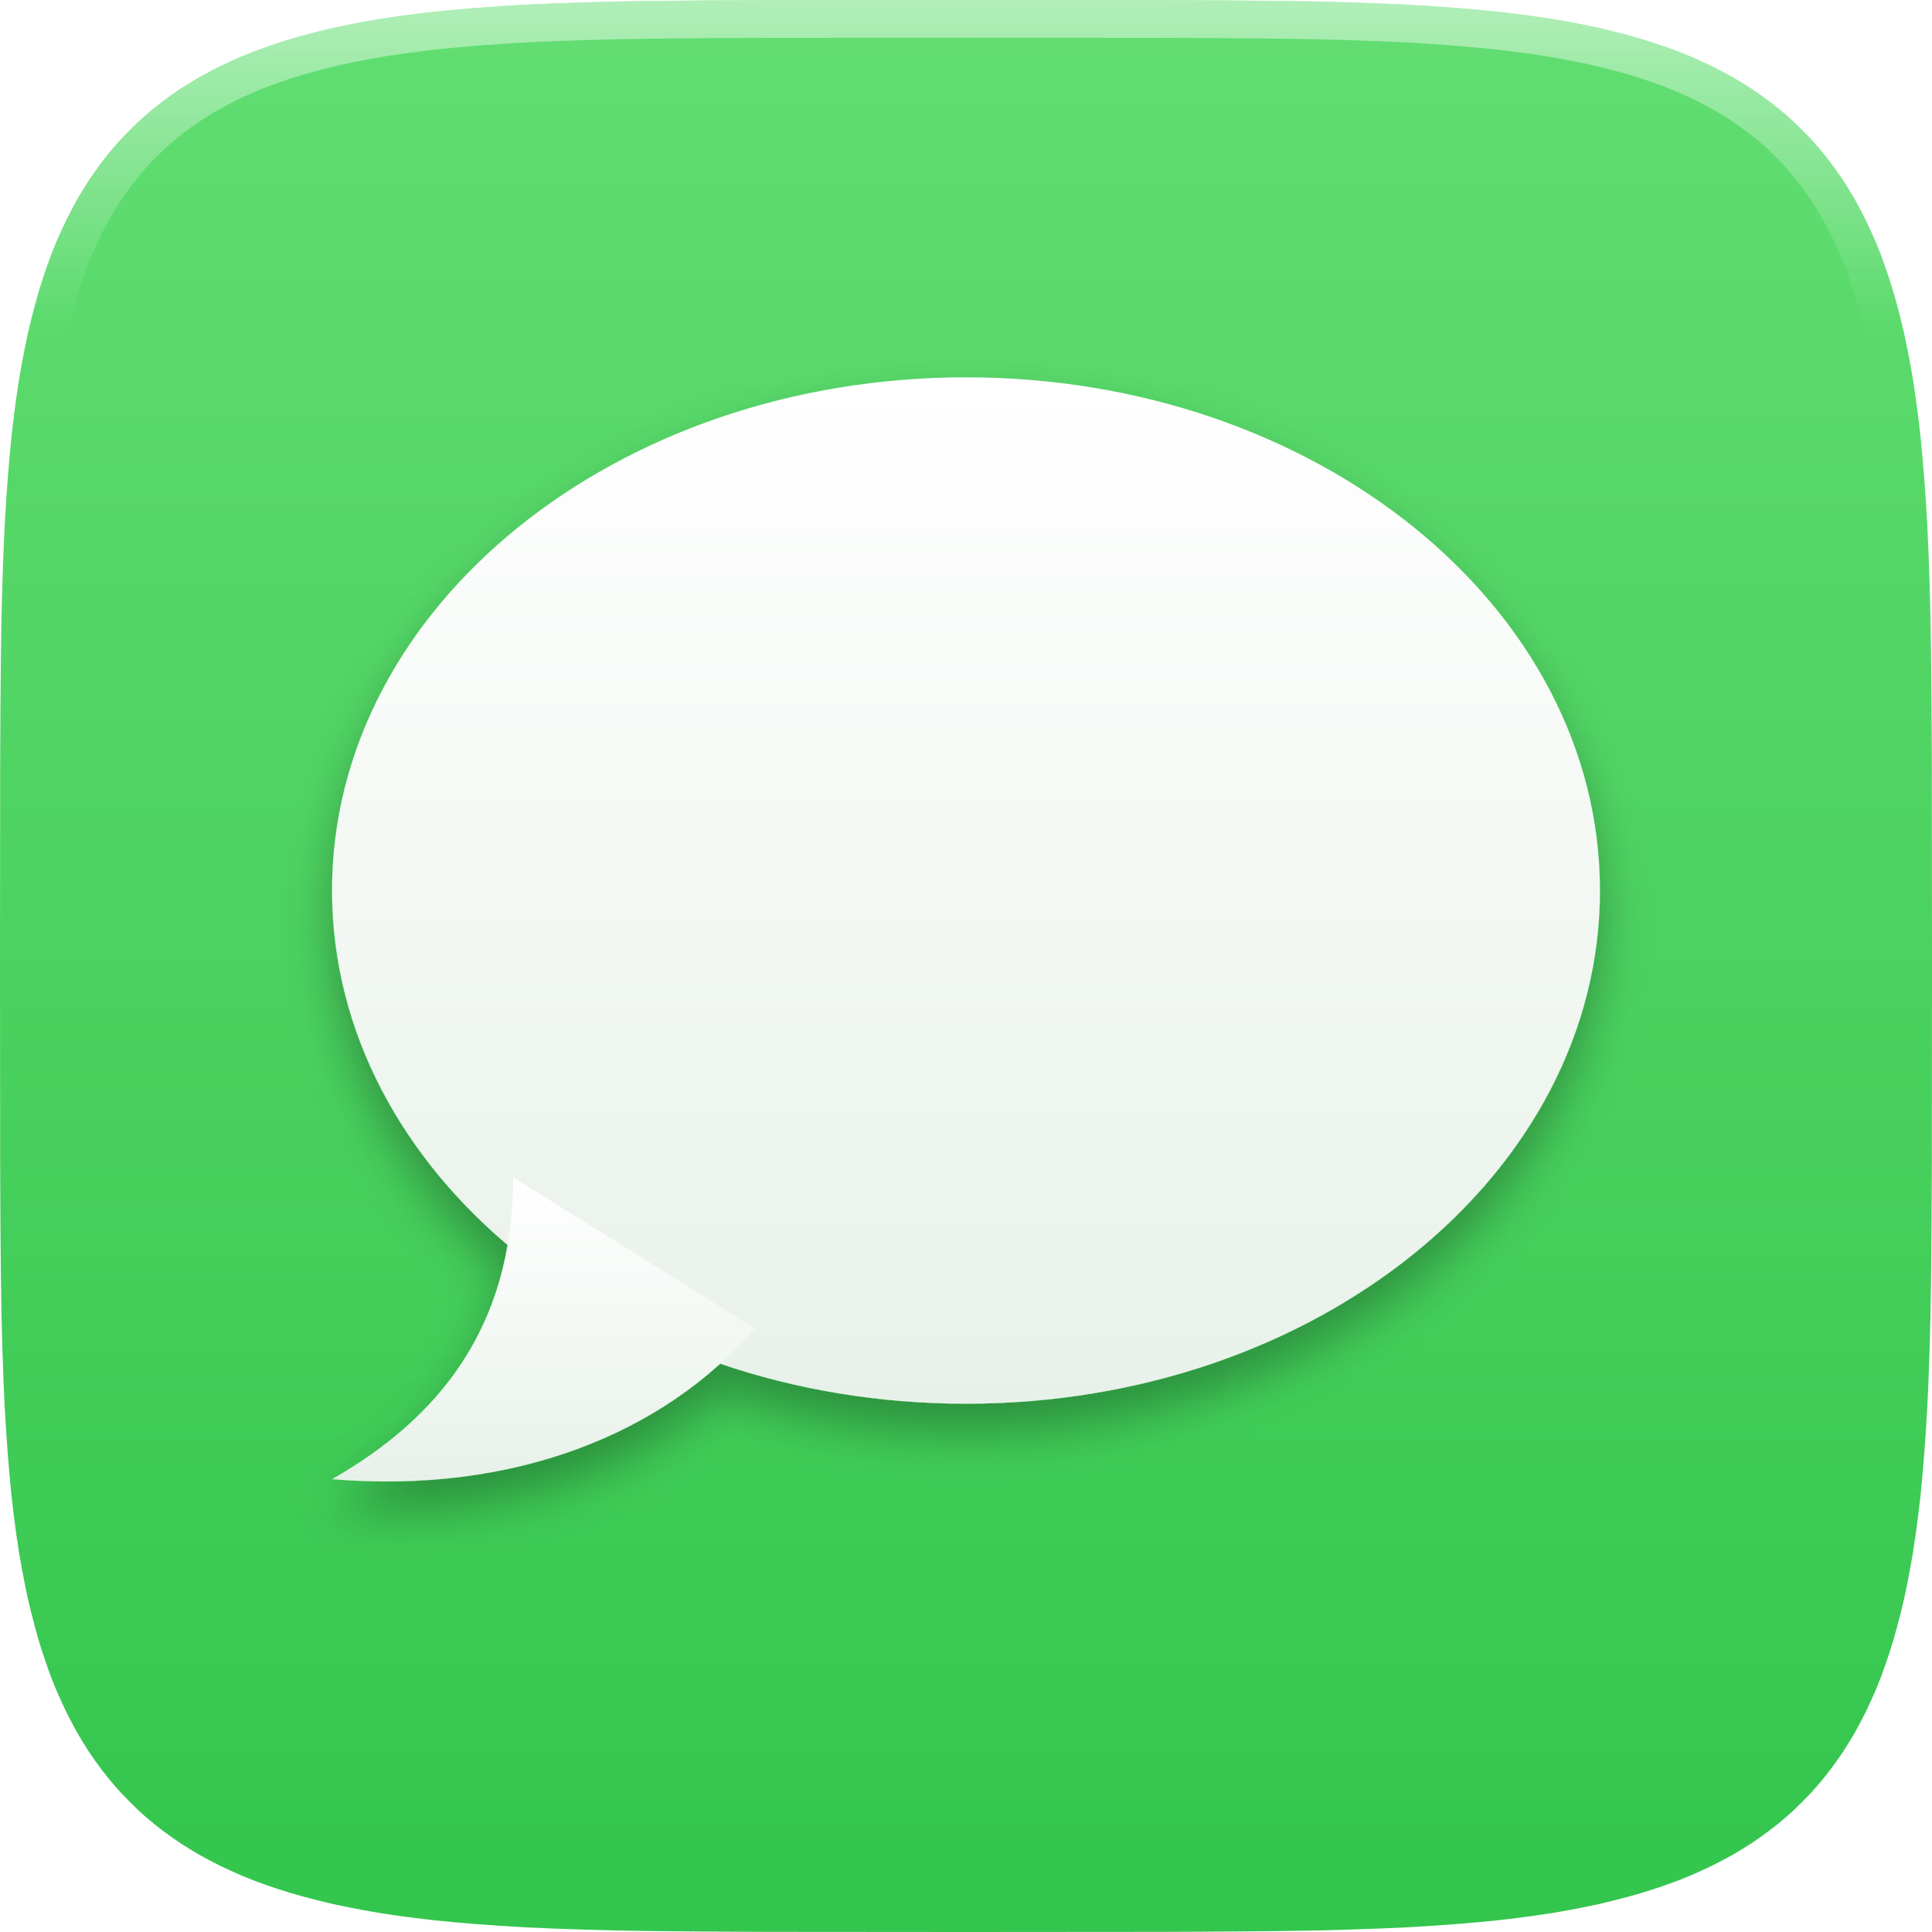
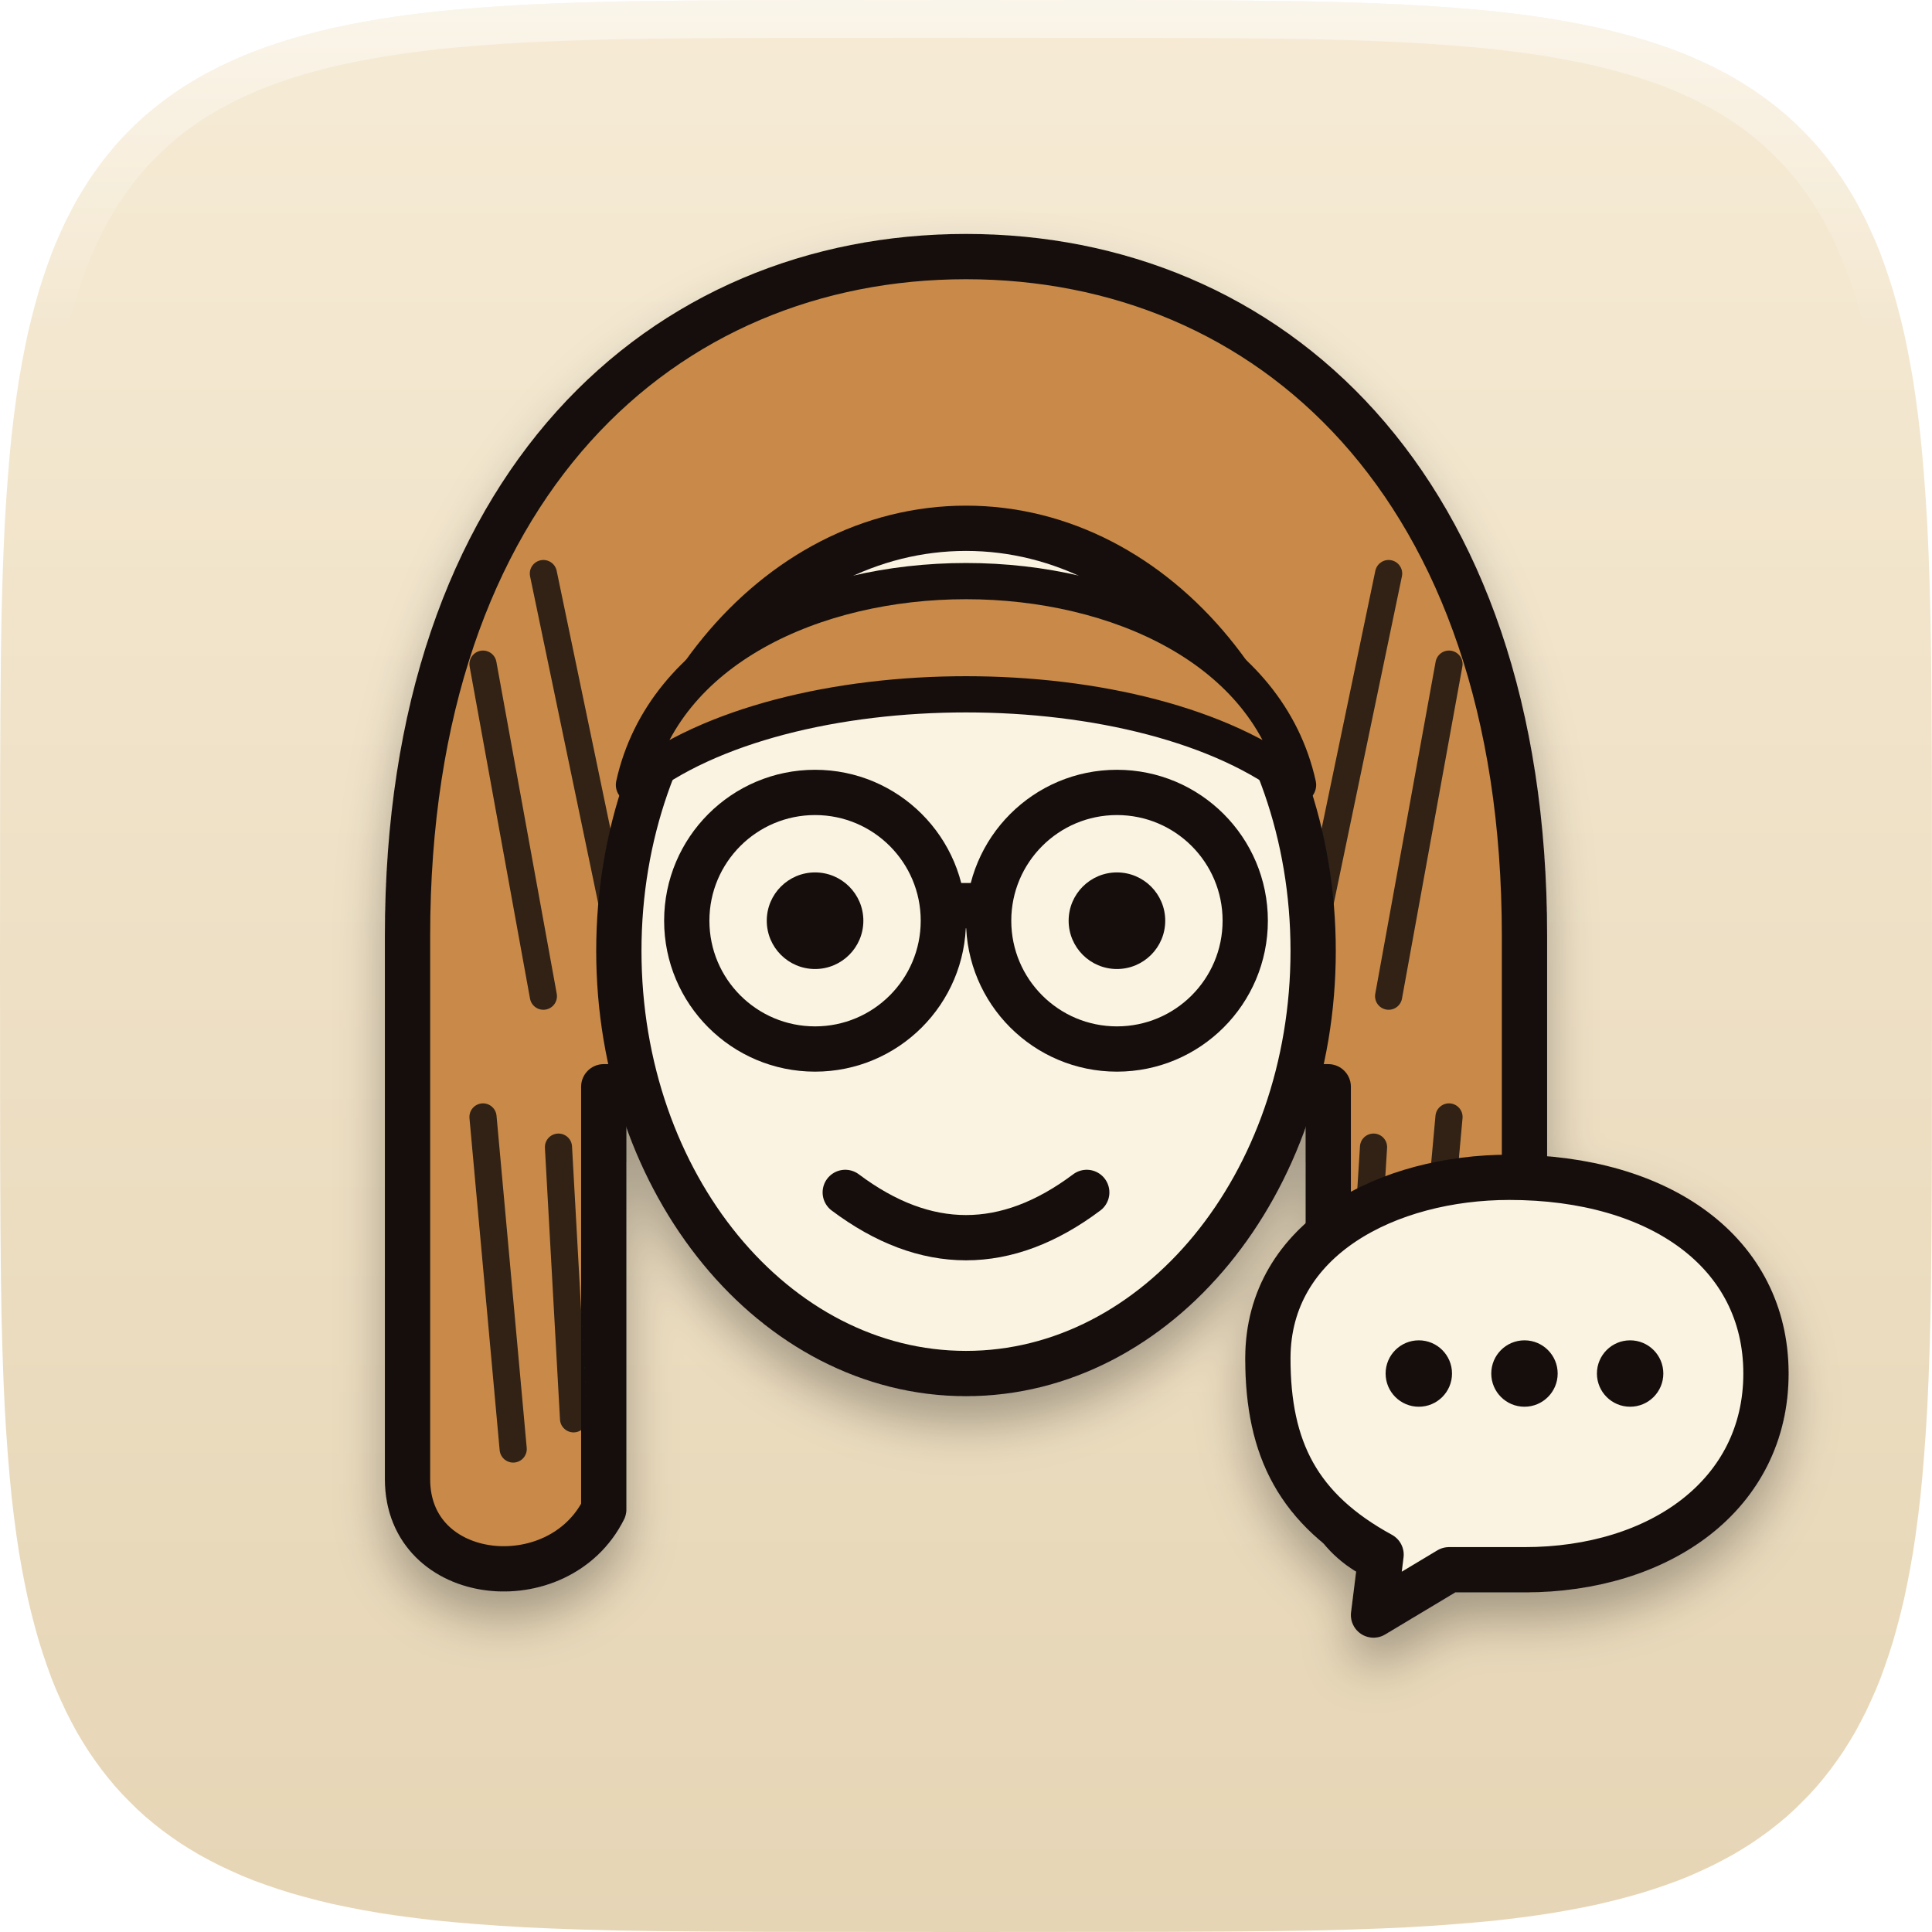
<svg xmlns="http://www.w3.org/2000/svg" width="128" height="128" viewBox="0 0 128 128">
  <defs>
    <linearGradient id="base" x1="0" y1="0" x2="0" y2="1">
-       <stop offset="0" stop-color="#62DE72" />
-       <stop offset="1" stop-color="#33C54D" />
+       <stop offset="0" stop-color="#F6EBD5" />
+       <stop offset="1" stop-color="#E6D5B5" />
    </linearGradient>
    <linearGradient id="hl" gradientUnits="userSpaceOnUse" x1="0" y1="0" x2="0" y2="22">
      <stop offset="0" stop-color="#FFFFFF" stop-opacity="0.5" />
      <stop offset="1" stop-color="#FFFFFF" stop-opacity="0" />
    </linearGradient>
    <clipPath id="tile">
      <path d="M128.00 64.00 L127.99 77.00 L127.97 81.35 L127.94 84.54 L127.90 87.15 L127.84 89.40 L127.77 91.40 L127.69 93.20 L127.59 94.86 L127.48 96.39 L127.36 97.82 L127.23 99.17 L127.08 100.44 L126.92 101.65 L126.75 102.79 L126.56 103.88 L126.36 104.93 L126.15 105.93 L125.92 106.89 L125.68 107.81 L125.43 108.70 L125.16 109.56 L124.88 110.38 L124.59 111.18 L124.28 111.95 L123.95 112.69 L123.62 113.40 L123.26 114.10 L122.90 114.77 L122.51 115.42 L122.12 116.04 L121.70 116.65 L121.27 117.24 L120.83 117.80 L120.37 118.35 L119.89 118.88 L119.39 119.39 L118.88 119.89 L118.35 120.37 L117.80 120.83 L117.24 121.27 L116.65 121.70 L116.04 122.12 L115.42 122.51 L114.77 122.90 L114.10 123.26 L113.40 123.62 L112.69 123.95 L111.95 124.28 L111.18 124.59 L110.38 124.88 L109.56 125.16 L108.70 125.43 L107.81 125.68 L106.89 125.92 L105.93 126.15 L104.93 126.36 L103.88 126.56 L102.79 126.75 L101.65 126.92 L100.44 127.08 L99.17 127.23 L97.82 127.36 L96.39 127.48 L94.86 127.59 L93.20 127.69 L91.40 127.77 L89.40 127.84 L87.15 127.90 L84.54 127.94 L81.35 127.97 L77.00 127.99 L64.00 128.00 L51.00 127.99 L46.65 127.97 L43.46 127.94 L40.85 127.90 L38.60 127.84 L36.60 127.77 L34.80 127.69 L33.14 127.59 L31.61 127.48 L30.18 127.36 L28.83 127.23 L27.56 127.08 L26.35 126.92 L25.21 126.75 L24.12 126.56 L23.07 126.36 L22.07 126.15 L21.11 125.92 L20.19 125.68 L19.30 125.43 L18.44 125.16 L17.62 124.88 L16.82 124.59 L16.05 124.28 L15.31 123.95 L14.60 123.62 L13.90 123.26 L13.23 122.90 L12.58 122.51 L11.96 122.12 L11.35 121.70 L10.76 121.27 L10.20 120.83 L9.65 120.37 L9.12 119.89 L8.61 119.39 L8.11 118.88 L7.63 118.35 L7.17 117.80 L6.73 117.24 L6.30 116.65 L5.88 116.04 L5.49 115.42 L5.10 114.77 L4.74 114.10 L4.38 113.40 L4.05 112.69 L3.72 111.95 L3.41 111.18 L3.12 110.38 L2.84 109.56 L2.57 108.70 L2.32 107.81 L2.08 106.89 L1.85 105.93 L1.64 104.93 L1.44 103.88 L1.25 102.79 L1.08 101.65 L0.92 100.44 L0.77 99.17 L0.64 97.82 L0.52 96.39 L0.41 94.86 L0.31 93.20 L0.23 91.40 L0.16 89.40 L0.10 87.15 L0.06 84.54 L0.03 81.35 L0.01 77.00 L0.00 64.00 L0.01 51.00 L0.03 46.65 L0.06 43.46 L0.10 40.85 L0.16 38.60 L0.23 36.60 L0.31 34.80 L0.41 33.14 L0.52 31.61 L0.64 30.18 L0.77 28.83 L0.92 27.56 L1.08 26.35 L1.25 25.21 L1.44 24.12 L1.64 23.07 L1.85 22.07 L2.08 21.11 L2.32 20.19 L2.57 19.30 L2.84 18.44 L3.12 17.62 L3.41 16.82 L3.72 16.05 L4.05 15.31 L4.38 14.60 L4.74 13.90 L5.10 13.23 L5.49 12.58 L5.88 11.96 L6.30 11.35 L6.73 10.76 L7.17 10.20 L7.63 9.65 L8.11 9.12 L8.61 8.61 L9.12 8.11 L9.65 7.63 L10.20 7.17 L10.76 6.73 L11.35 6.30 L11.96 5.88 L12.58 5.49 L13.23 5.10 L13.90 4.74 L14.60 4.38 L15.31 4.05 L16.05 3.72 L16.82 3.41 L17.62 3.12 L18.44 2.84 L19.30 2.57 L20.19 2.32 L21.11 2.08 L22.07 1.85 L23.07 1.64 L24.12 1.44 L25.21 1.25 L26.35 1.08 L27.56 0.92 L28.83 0.77 L30.18 0.64 L31.61 0.52 L33.14 0.41 L34.80 0.31 L36.60 0.23 L38.60 0.16 L40.85 0.10 L43.46 0.06 L46.65 0.03 L51.00 0.01 L64.00 0.00 L77.00 0.01 L81.35 0.03 L84.54 0.06 L87.15 0.10 L89.40 0.16 L91.40 0.23 L93.20 0.31 L94.86 0.41 L96.39 0.52 L97.82 0.64 L99.17 0.77 L100.44 0.92 L101.65 1.08 L102.79 1.25 L103.88 1.44 L104.93 1.64 L105.93 1.85 L106.89 2.08 L107.81 2.32 L108.70 2.57 L109.56 2.84 L110.38 3.12 L111.18 3.41 L111.95 3.72 L112.69 4.05 L113.40 4.38 L114.10 4.74 L114.77 5.10 L115.42 5.49 L116.04 5.88 L116.65 6.30 L117.24 6.73 L117.80 7.17 L118.35 7.63 L118.88 8.11 L119.39 8.61 L119.89 9.12 L120.37 9.65 L120.83 10.20 L121.27 10.76 L121.70 11.35 L122.12 11.96 L122.51 12.58 L122.90 13.23 L123.26 13.90 L123.62 14.60 L123.95 15.31 L124.28 16.05 L124.59 16.82 L124.88 17.62 L125.16 18.44 L125.43 19.30 L125.68 20.19 L125.92 21.11 L126.15 22.07 L126.36 23.07 L126.56 24.12 L126.75 25.21 L126.92 26.35 L127.08 27.56 L127.23 28.83 L127.36 30.18 L127.48 31.61 L127.59 33.14 L127.69 34.80 L127.77 36.60 L127.84 38.60 L127.90 40.85 L127.94 43.46 L127.97 46.65 L127.99 51.00 Z" />
    </clipPath>
    <filter id="drop" x="-30%" y="-30%" width="160%" height="170%">
      <feDropShadow dx="0" dy="1.8" stdDeviation="1.6" flood-color="#000000" flood-opacity="0.3" />
    </filter>
-     <linearGradient id="bub" x1="0" y1="0" x2="0" y2="1">
-       <stop offset="0" stop-color="#FFFFFF" />
-       <stop offset="1" stop-color="#E8F1E9" />
-     </linearGradient>
  </defs>
  <path d="M128.00 64.00 L127.99 77.00 L127.97 81.35 L127.94 84.54 L127.90 87.15 L127.84 89.40 L127.77 91.40 L127.69 93.20 L127.59 94.86 L127.48 96.39 L127.36 97.82 L127.23 99.17 L127.08 100.44 L126.92 101.65 L126.75 102.79 L126.56 103.88 L126.36 104.93 L126.15 105.93 L125.92 106.89 L125.68 107.81 L125.43 108.70 L125.16 109.56 L124.88 110.38 L124.59 111.18 L124.28 111.95 L123.95 112.69 L123.62 113.40 L123.26 114.10 L122.90 114.77 L122.51 115.42 L122.12 116.04 L121.70 116.65 L121.27 117.24 L120.83 117.80 L120.37 118.35 L119.89 118.88 L119.39 119.39 L118.88 119.89 L118.35 120.37 L117.80 120.83 L117.24 121.27 L116.65 121.70 L116.04 122.12 L115.42 122.51 L114.77 122.90 L114.10 123.26 L113.40 123.62 L112.69 123.95 L111.95 124.28 L111.18 124.59 L110.38 124.88 L109.56 125.16 L108.70 125.43 L107.81 125.68 L106.89 125.92 L105.93 126.15 L104.93 126.36 L103.88 126.56 L102.79 126.75 L101.65 126.92 L100.44 127.08 L99.17 127.23 L97.82 127.36 L96.39 127.48 L94.86 127.59 L93.20 127.69 L91.40 127.77 L89.40 127.84 L87.15 127.90 L84.54 127.94 L81.35 127.97 L77.00 127.99 L64.00 128.00 L51.00 127.99 L46.65 127.97 L43.46 127.94 L40.85 127.90 L38.60 127.84 L36.60 127.77 L34.80 127.69 L33.14 127.59 L31.61 127.48 L30.18 127.36 L28.83 127.23 L27.56 127.08 L26.35 126.92 L25.21 126.75 L24.12 126.56 L23.07 126.36 L22.07 126.15 L21.11 125.92 L20.19 125.68 L19.30 125.43 L18.44 125.16 L17.62 124.88 L16.82 124.59 L16.05 124.28 L15.31 123.95 L14.60 123.62 L13.90 123.26 L13.23 122.90 L12.58 122.51 L11.96 122.12 L11.35 121.70 L10.76 121.27 L10.20 120.83 L9.65 120.37 L9.12 119.89 L8.61 119.39 L8.11 118.88 L7.63 118.35 L7.17 117.80 L6.73 117.24 L6.30 116.65 L5.88 116.04 L5.49 115.42 L5.10 114.77 L4.74 114.10 L4.38 113.40 L4.05 112.69 L3.72 111.95 L3.41 111.18 L3.12 110.38 L2.84 109.56 L2.57 108.70 L2.32 107.81 L2.08 106.89 L1.85 105.93 L1.64 104.93 L1.44 103.88 L1.25 102.79 L1.08 101.65 L0.92 100.44 L0.77 99.17 L0.64 97.82 L0.52 96.39 L0.41 94.86 L0.31 93.20 L0.23 91.40 L0.16 89.40 L0.10 87.15 L0.06 84.54 L0.03 81.35 L0.01 77.00 L0.00 64.00 L0.01 51.00 L0.03 46.65 L0.06 43.46 L0.10 40.85 L0.16 38.60 L0.23 36.60 L0.31 34.80 L0.41 33.14 L0.52 31.61 L0.64 30.18 L0.77 28.83 L0.92 27.56 L1.08 26.35 L1.25 25.21 L1.44 24.12 L1.64 23.07 L1.85 22.07 L2.08 21.11 L2.32 20.19 L2.57 19.30 L2.84 18.44 L3.12 17.62 L3.41 16.82 L3.72 16.05 L4.05 15.31 L4.38 14.60 L4.74 13.90 L5.10 13.23 L5.49 12.58 L5.88 11.96 L6.30 11.35 L6.73 10.76 L7.17 10.20 L7.63 9.65 L8.11 9.12 L8.61 8.61 L9.12 8.11 L9.65 7.63 L10.20 7.17 L10.76 6.73 L11.35 6.30 L11.96 5.88 L12.58 5.49 L13.23 5.10 L13.90 4.74 L14.60 4.38 L15.31 4.05 L16.05 3.72 L16.82 3.41 L17.62 3.12 L18.44 2.84 L19.30 2.57 L20.19 2.32 L21.11 2.08 L22.07 1.85 L23.07 1.64 L24.12 1.44 L25.21 1.25 L26.35 1.08 L27.56 0.92 L28.83 0.77 L30.18 0.64 L31.61 0.52 L33.14 0.41 L34.80 0.31 L36.60 0.23 L38.60 0.16 L40.85 0.10 L43.46 0.06 L46.65 0.03 L51.00 0.01 L64.00 0.00 L77.00 0.01 L81.35 0.03 L84.54 0.06 L87.15 0.10 L89.40 0.16 L91.40 0.23 L93.20 0.31 L94.86 0.41 L96.39 0.52 L97.82 0.64 L99.17 0.77 L100.44 0.92 L101.65 1.08 L102.79 1.25 L103.88 1.44 L104.93 1.64 L105.93 1.85 L106.89 2.08 L107.81 2.32 L108.70 2.57 L109.56 2.84 L110.38 3.12 L111.18 3.41 L111.95 3.72 L112.69 4.05 L113.40 4.38 L114.10 4.74 L114.77 5.10 L115.42 5.49 L116.04 5.88 L116.65 6.30 L117.24 6.73 L117.80 7.17 L118.35 7.63 L118.88 8.11 L119.39 8.61 L119.89 9.12 L120.37 9.65 L120.83 10.20 L121.27 10.76 L121.70 11.35 L122.12 11.96 L122.51 12.58 L122.90 13.23 L123.26 13.90 L123.62 14.60 L123.95 15.31 L124.28 16.05 L124.59 16.82 L124.88 17.62 L125.16 18.44 L125.43 19.30 L125.68 20.19 L125.92 21.11 L126.15 22.07 L126.36 23.07 L126.56 24.12 L126.75 25.21 L126.92 26.35 L127.08 27.56 L127.23 28.83 L127.36 30.18 L127.48 31.61 L127.59 33.14 L127.69 34.80 L127.77 36.60 L127.84 38.60 L127.90 40.85 L127.94 43.46 L127.97 46.65 L127.99 51.00 Z" fill="url(#base)" />
  <g clip-path="url(#tile)">
    <path d="M128.00 64.00 L127.99 77.00 L127.97 81.35 L127.94 84.54 L127.90 87.15 L127.84 89.40 L127.77 91.40 L127.69 93.20 L127.59 94.86 L127.48 96.39 L127.36 97.82 L127.23 99.17 L127.08 100.44 L126.92 101.65 L126.75 102.79 L126.56 103.88 L126.36 104.93 L126.15 105.93 L125.92 106.89 L125.68 107.81 L125.43 108.70 L125.16 109.56 L124.88 110.38 L124.59 111.18 L124.28 111.95 L123.95 112.69 L123.62 113.40 L123.26 114.10 L122.90 114.77 L122.51 115.42 L122.12 116.04 L121.70 116.65 L121.27 117.24 L120.83 117.80 L120.37 118.35 L119.89 118.88 L119.39 119.39 L118.88 119.89 L118.35 120.37 L117.80 120.83 L117.24 121.27 L116.65 121.70 L116.04 122.12 L115.42 122.51 L114.77 122.90 L114.10 123.26 L113.40 123.62 L112.69 123.95 L111.95 124.28 L111.18 124.59 L110.38 124.88 L109.56 125.16 L108.70 125.43 L107.81 125.68 L106.89 125.92 L105.93 126.15 L104.93 126.36 L103.88 126.56 L102.79 126.75 L101.65 126.92 L100.44 127.08 L99.17 127.23 L97.82 127.36 L96.39 127.48 L94.86 127.59 L93.20 127.69 L91.40 127.77 L89.40 127.84 L87.15 127.90 L84.54 127.94 L81.35 127.97 L77.00 127.99 L64.00 128.00 L51.00 127.99 L46.65 127.97 L43.46 127.94 L40.85 127.90 L38.60 127.84 L36.60 127.77 L34.80 127.69 L33.14 127.59 L31.61 127.48 L30.18 127.36 L28.83 127.23 L27.56 127.08 L26.35 126.92 L25.21 126.75 L24.12 126.56 L23.07 126.36 L22.07 126.15 L21.11 125.92 L20.19 125.68 L19.30 125.43 L18.44 125.16 L17.62 124.88 L16.82 124.59 L16.05 124.28 L15.31 123.95 L14.60 123.62 L13.90 123.26 L13.23 122.90 L12.58 122.51 L11.96 122.12 L11.35 121.70 L10.76 121.27 L10.20 120.83 L9.65 120.37 L9.12 119.89 L8.61 119.39 L8.11 118.88 L7.63 118.35 L7.17 117.80 L6.73 117.24 L6.30 116.65 L5.88 116.04 L5.49 115.42 L5.10 114.77 L4.74 114.10 L4.38 113.40 L4.05 112.69 L3.72 111.95 L3.41 111.18 L3.12 110.38 L2.84 109.56 L2.57 108.70 L2.32 107.81 L2.08 106.89 L1.85 105.93 L1.64 104.93 L1.44 103.88 L1.25 102.79 L1.08 101.65 L0.92 100.44 L0.77 99.17 L0.64 97.82 L0.52 96.39 L0.41 94.86 L0.31 93.20 L0.23 91.40 L0.16 89.40 L0.10 87.15 L0.06 84.54 L0.03 81.35 L0.01 77.00 L0.00 64.00 L0.01 51.00 L0.03 46.65 L0.06 43.46 L0.10 40.85 L0.16 38.60 L0.23 36.60 L0.31 34.80 L0.41 33.14 L0.52 31.61 L0.64 30.18 L0.77 28.83 L0.92 27.56 L1.08 26.35 L1.25 25.21 L1.44 24.12 L1.64 23.07 L1.85 22.07 L2.08 21.11 L2.32 20.19 L2.57 19.30 L2.84 18.44 L3.12 17.62 L3.41 16.82 L3.72 16.05 L4.05 15.31 L4.38 14.60 L4.74 13.90 L5.10 13.23 L5.49 12.58 L5.88 11.96 L6.30 11.35 L6.73 10.76 L7.17 10.20 L7.63 9.65 L8.11 9.12 L8.61 8.61 L9.12 8.11 L9.65 7.63 L10.20 7.17 L10.76 6.73 L11.35 6.30 L11.96 5.88 L12.58 5.49 L13.23 5.10 L13.90 4.74 L14.60 4.38 L15.31 4.05 L16.05 3.72 L16.82 3.41 L17.62 3.12 L18.44 2.84 L19.30 2.57 L20.19 2.32 L21.11 2.08 L22.07 1.85 L23.07 1.64 L24.12 1.44 L25.21 1.25 L26.35 1.08 L27.56 0.92 L28.83 0.77 L30.18 0.64 L31.61 0.52 L33.14 0.41 L34.80 0.31 L36.60 0.23 L38.60 0.16 L40.85 0.10 L43.46 0.06 L46.65 0.03 L51.00 0.01 L64.00 0.00 L77.00 0.01 L81.35 0.03 L84.54 0.06 L87.15 0.10 L89.40 0.16 L91.40 0.23 L93.20 0.31 L94.86 0.41 L96.39 0.52 L97.82 0.64 L99.17 0.77 L100.44 0.92 L101.65 1.08 L102.79 1.25 L103.88 1.44 L104.93 1.64 L105.93 1.85 L106.89 2.08 L107.81 2.32 L108.70 2.57 L109.56 2.84 L110.38 3.12 L111.18 3.41 L111.95 3.72 L112.69 4.05 L113.40 4.38 L114.10 4.74 L114.77 5.10 L115.42 5.49 L116.04 5.88 L116.65 6.30 L117.24 6.73 L117.80 7.17 L118.35 7.63 L118.88 8.11 L119.39 8.61 L119.89 9.12 L120.37 9.65 L120.83 10.20 L121.27 10.76 L121.70 11.35 L122.12 11.96 L122.51 12.58 L122.90 13.23 L123.26 13.90 L123.62 14.60 L123.95 15.31 L124.28 16.05 L124.59 16.82 L124.88 17.62 L125.16 18.44 L125.43 19.30 L125.68 20.19 L125.92 21.11 L126.15 22.07 L126.36 23.07 L126.56 24.12 L126.75 25.21 L126.92 26.35 L127.08 27.56 L127.23 28.83 L127.36 30.18 L127.48 31.61 L127.59 33.14 L127.69 34.80 L127.77 36.60 L127.84 38.60 L127.90 40.85 L127.94 43.46 L127.97 46.65 L127.99 51.00 Z" fill="none" stroke="url(#hl)" stroke-width="5" />
    <g filter="url(#drop)">
-       <g fill="url(#bub)">
-         <ellipse cx="64" cy="59" rx="42" ry="34" />
-         <path d="M34 78 C34 88 29 94 22 98 C34 99 44 95 50 88 Z" />
+       <g stroke="#15110D" stroke-linecap="round" stroke-linejoin="round">
+         <path d="M27 62 C27 32 44 17 64 17 C84 17 101 32 101 62 L101 98 C101 105 91 106 88 100 L88 72 L40 72 L40 100 C37 106 27 105 27 98 Z" fill="#C98A48" stroke-width="3" />
+         <g fill="none" stroke-width="1.8" opacity="0.85">
+           <path d="M32 44 L36 66" />
+           <path d="M36 38 L41 62" />
+           <path d="M32 74 L34 96" />
+           <path d="M37 76 L38 94" />
+           <path d="M96 44 L92 66" />
+           <path d="M92 38 L87 62" />
+           <path d="M96 74 L94 96" />
+           <path d="M91 76 L90 92" />
+         </g>
+         <ellipse cx="64" cy="63" rx="23" ry="28" fill="#FBF3E2" stroke-width="3" />
+         <path d="M42 52 C46 34 82 34 86 52 C76 44 52 44 42 52 Z" fill="#C98A48" stroke-width="2.4" />
+         <g fill="none" stroke-width="3">
+           <circle cx="54" cy="61" r="8.5" />
+           <circle cx="74" cy="61" r="8.5" />
+           <path d="M62.5 60 H65.5" />
+         </g>
+         <g fill="#15110D" stroke="none">
+           <circle cx="54" cy="61" r="3.2" />
+           <circle cx="74" cy="61" r="3.2" />
+         </g>
+         <path d="M56 79 Q64 85 72 79" fill="none" stroke-width="3" />
+         <path d="M84 90 C84 82 92 78 100 78 C110 78 117 83 117 91 C117 99 110 104 101 104 L96 104 L91 107 L91.5 103 C86 100 84 96 84 90 Z" fill="#FBF3E2" stroke-width="3" />
+         <g fill="#15110D" stroke="none">
+           <circle cx="94" cy="91" r="2.2" />
+           <circle cx="101" cy="91" r="2.2" />
+           <circle cx="108" cy="91" r="2.2" />
+         </g>
      </g>
    </g>
  </g>
</svg>
